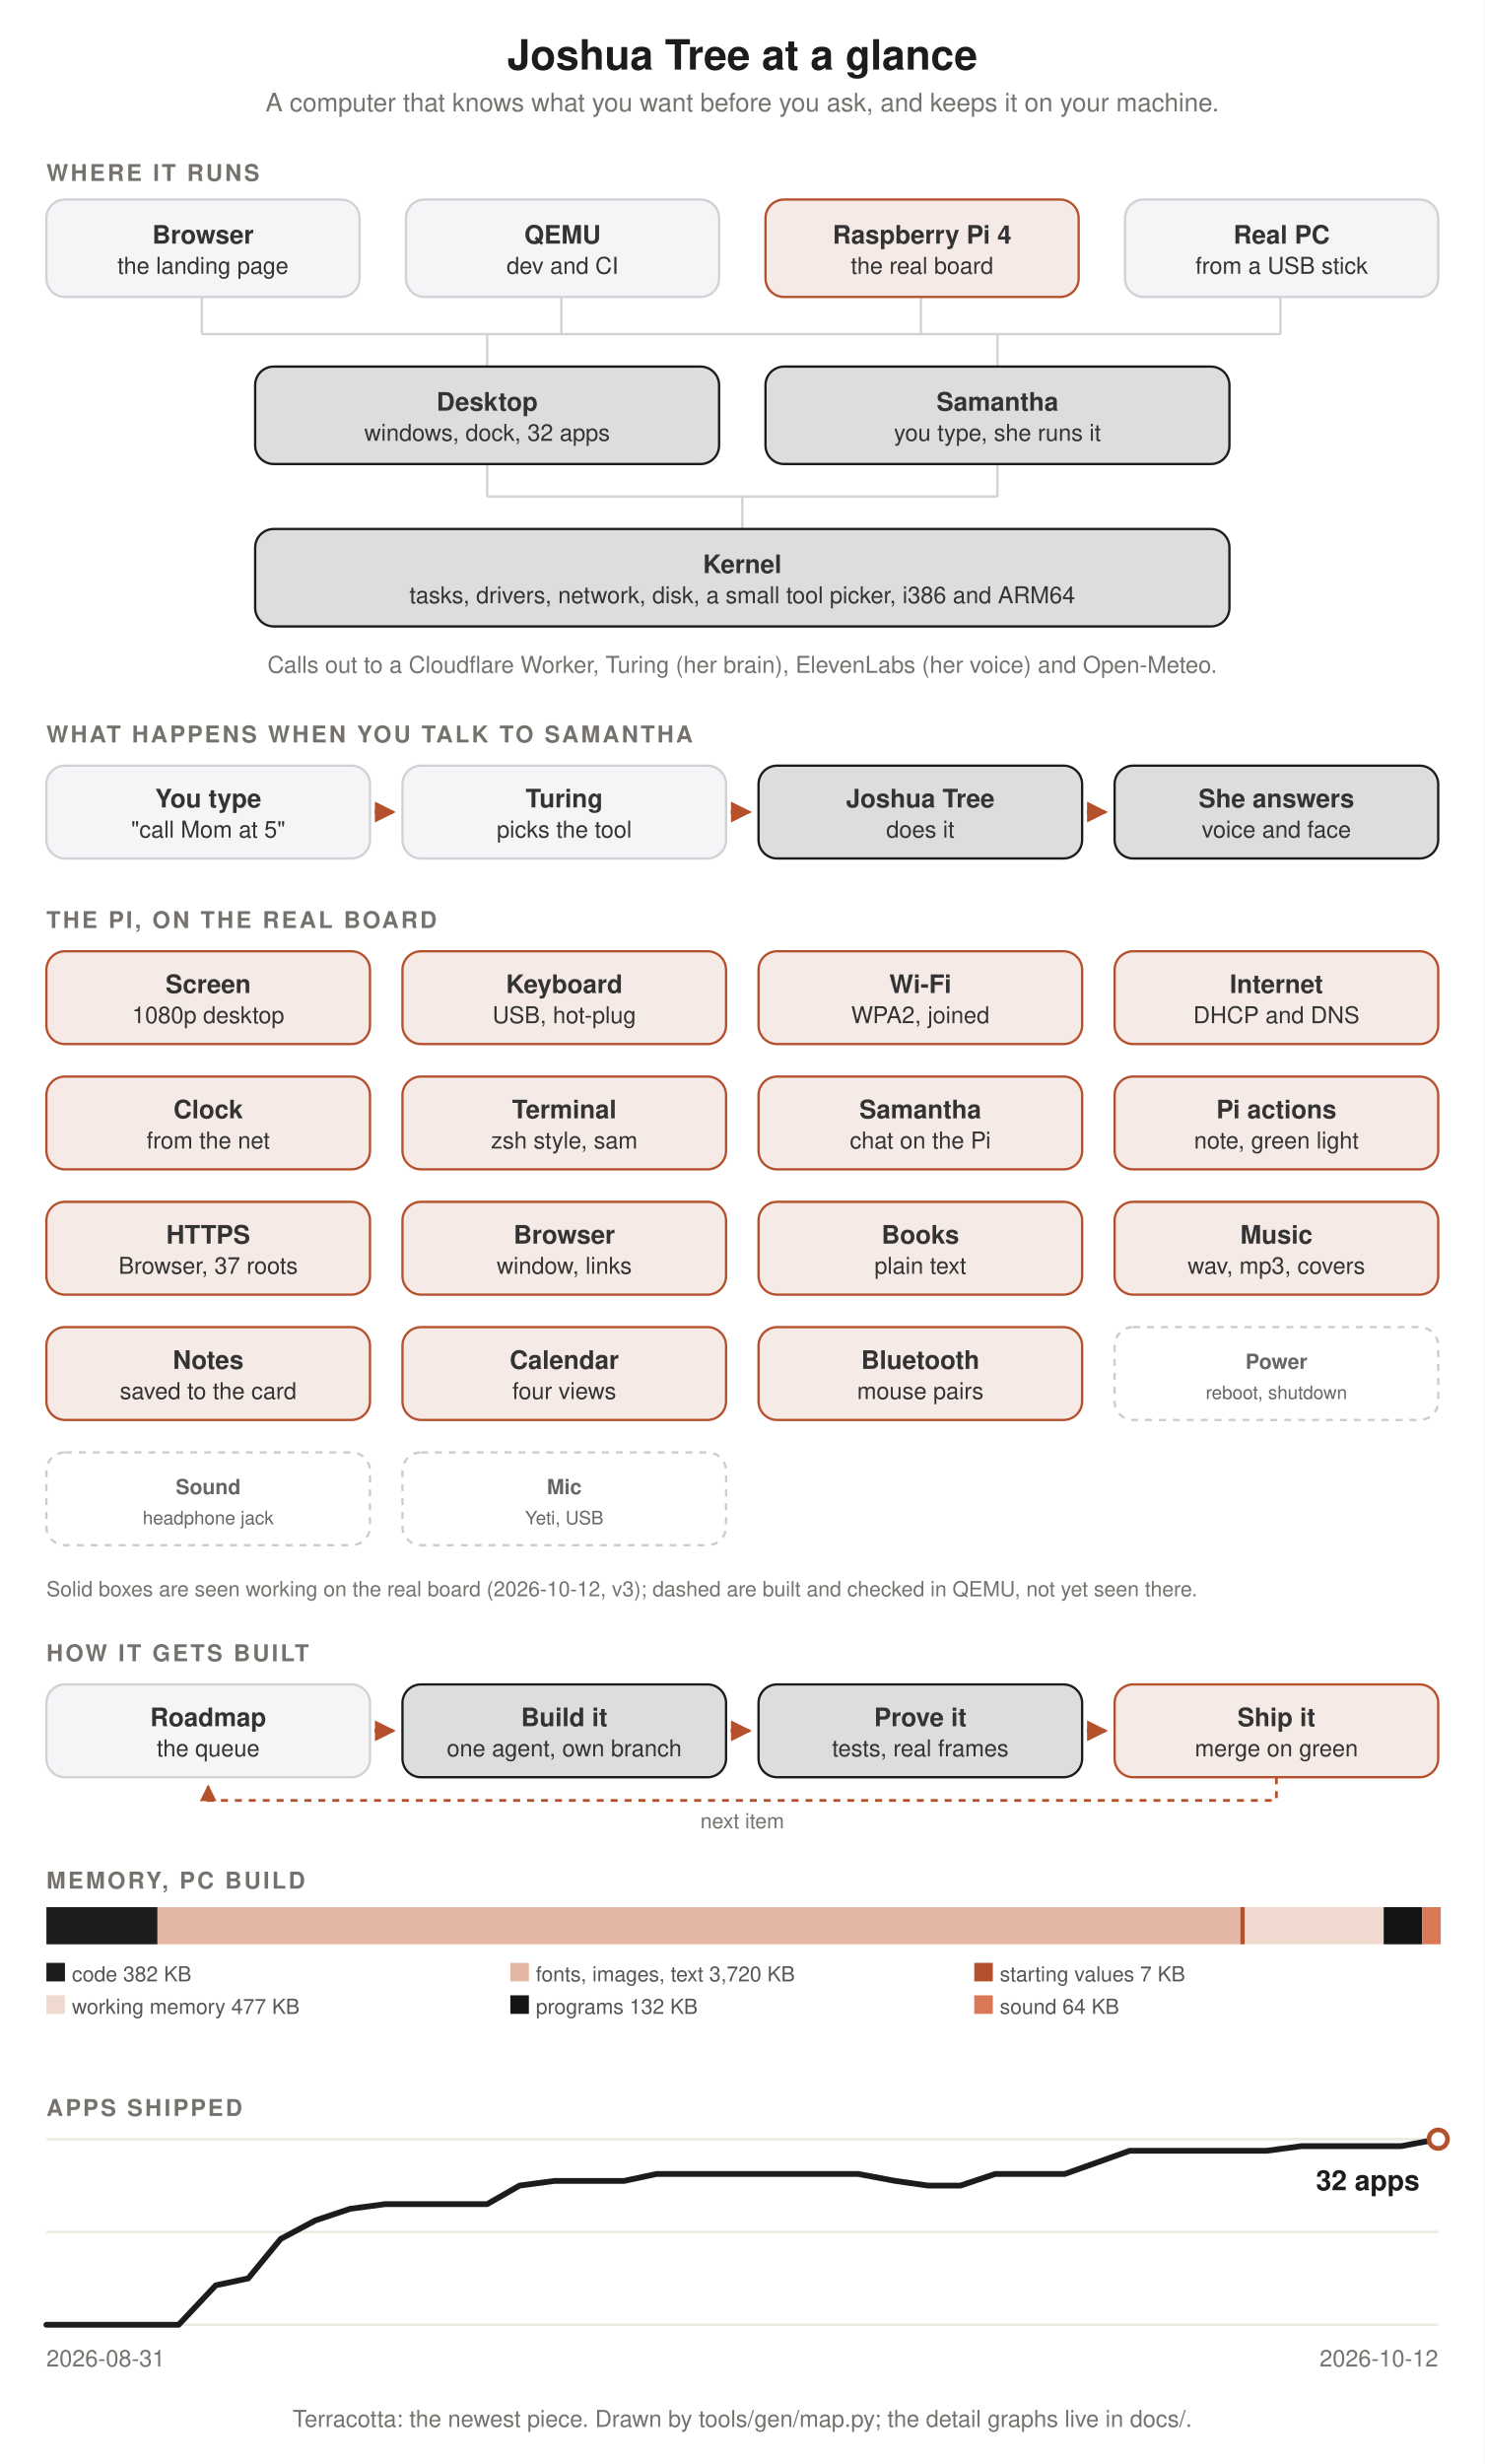
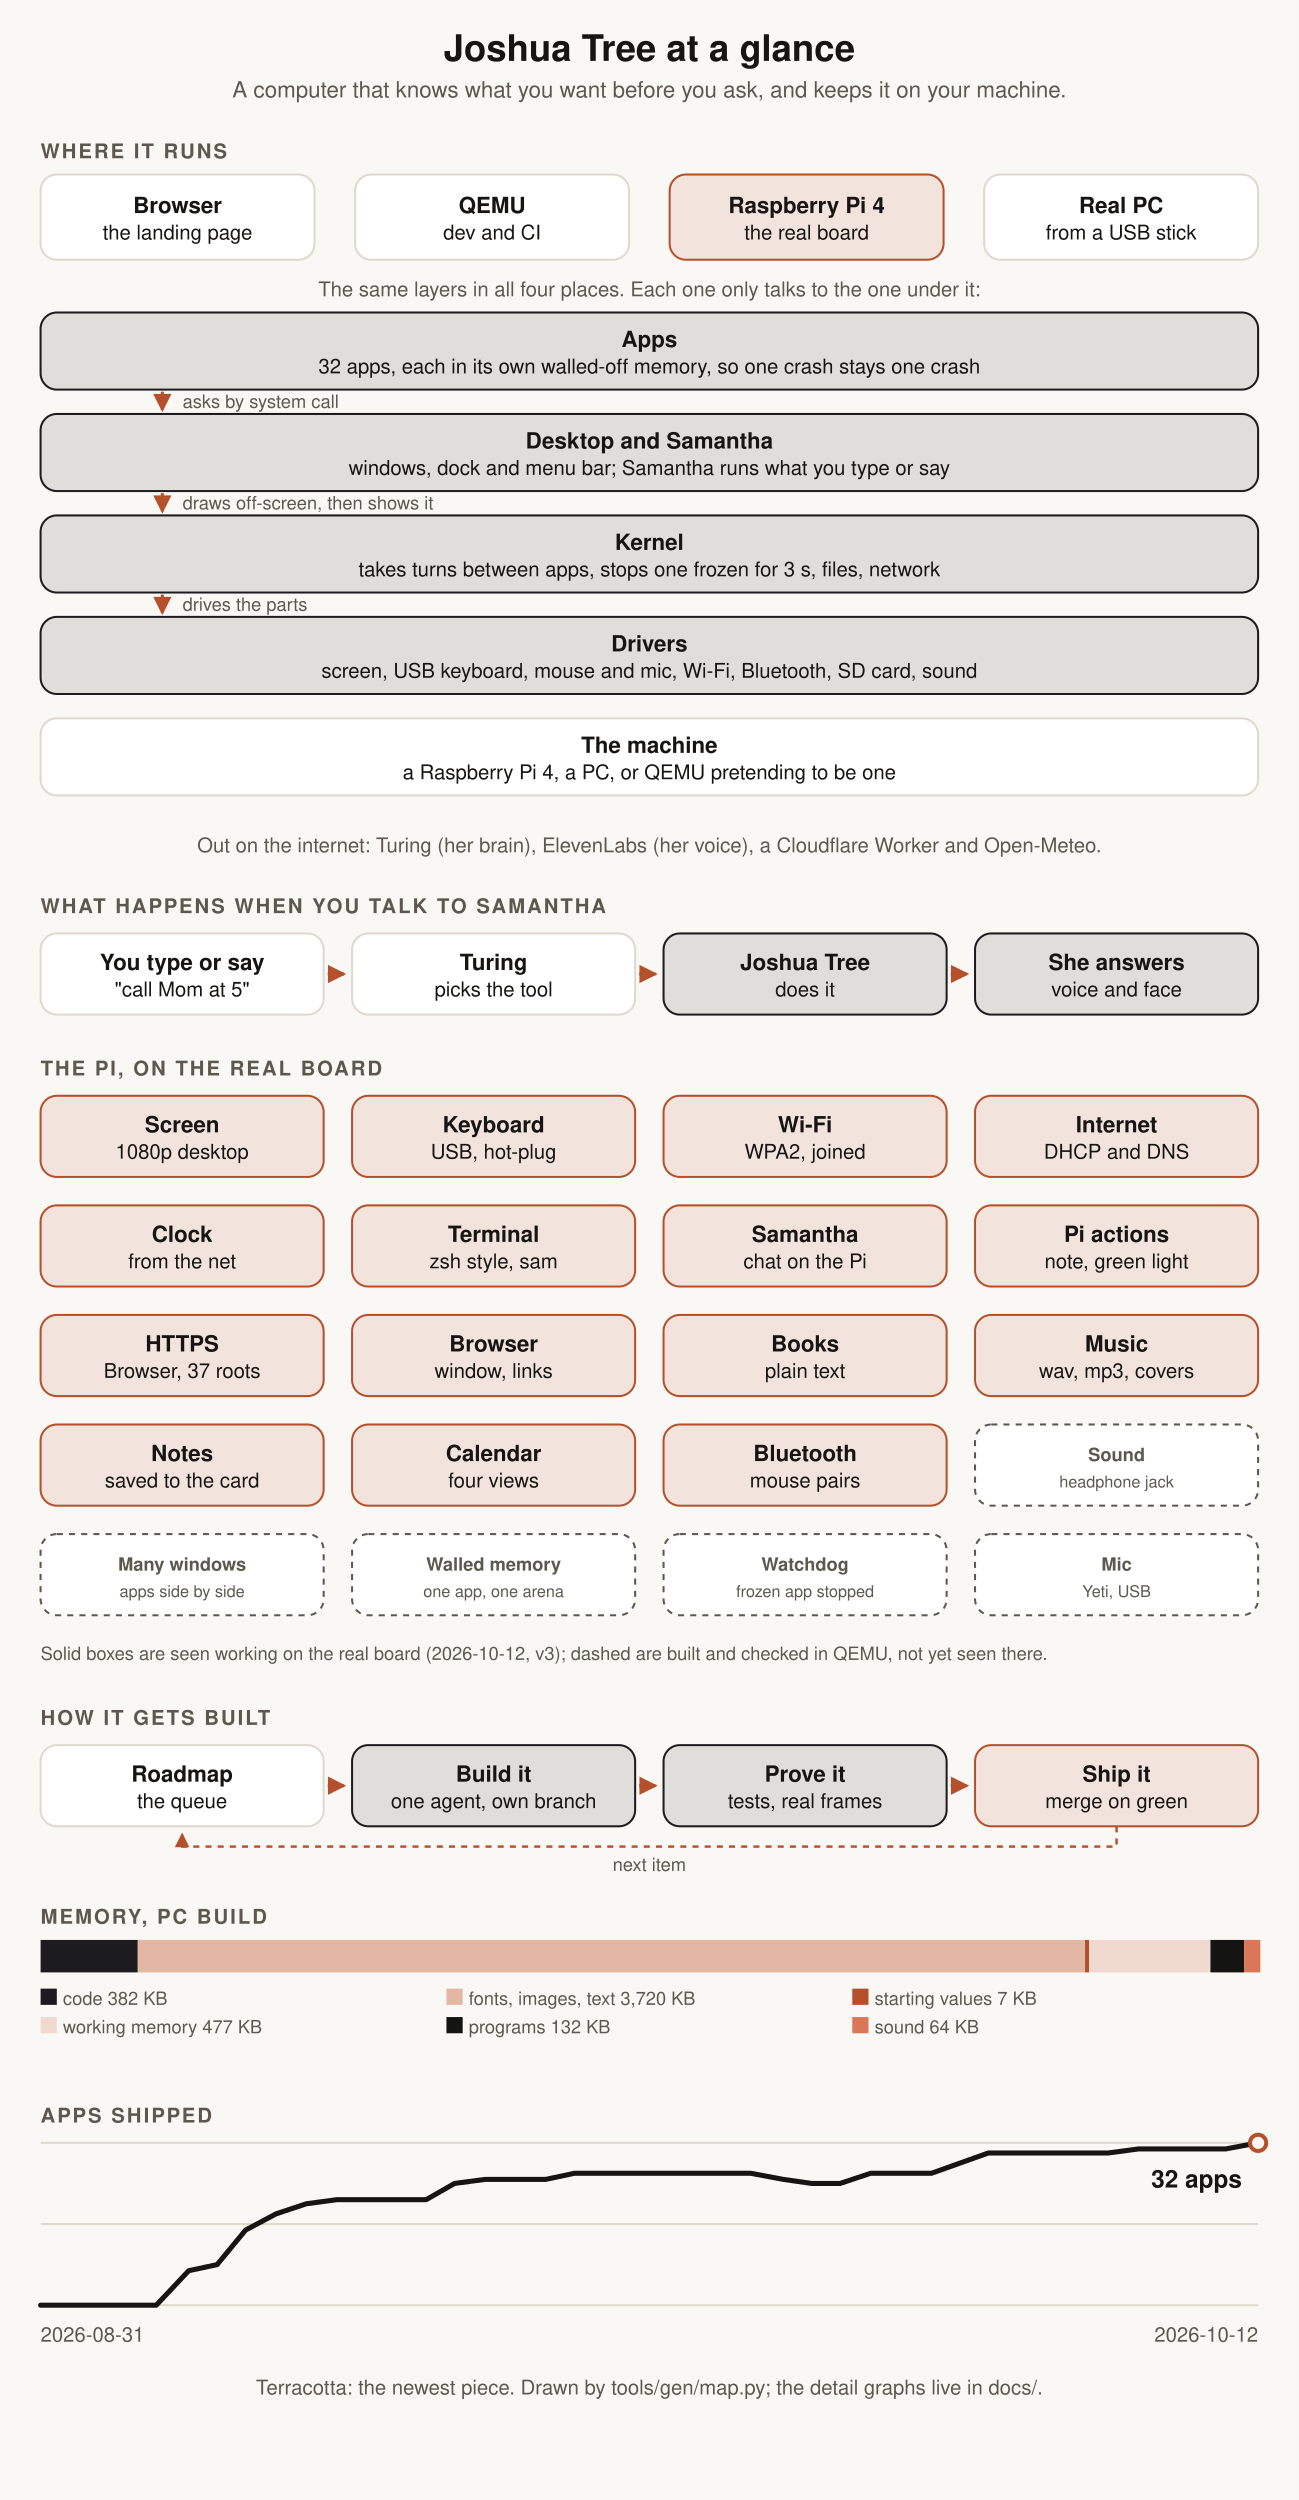
- <svg xmlns="http://www.w3.org/2000/svg" width="640" height="1062" viewBox="0 0 640 1062" style="background:#faf8f4;font-family:Tree Sans,-apple-system,BlinkMacSystemFont,Helvetica,sans-serif">
+ <svg xmlns="http://www.w3.org/2000/svg" width="640" height="1232" viewBox="0 0 640 1232" style="background:#faf8f4;font-family:Tree Sans,-apple-system,BlinkMacSystemFont,Helvetica,sans-serif">
  <defs>
    <marker id="a" viewBox="0 0 8 8" refX="7" refY="4" markerWidth="6" markerHeight="6" orient="auto">
      <path d="M0 0L8 4L0 8z" fill="#b5502c" />
    </marker>
  </defs>
-   <rect width="100%" height="100%" fill="#fff" />
-   <path d="M87 128v16M242 128v16M397 128v16M552 128v16M87 144H552M210 144v14M430 144v14M210 200v14M430 200v14M210 214H430M320 214v14" stroke="#d1d1d6" fill="none" />
-   <text x="320.0" y="30" fill="#1c1c1e" font-size="18" font-weight="700" text-anchor="middle">Joshua Tree at a glance</text>
-   <text x="320.0" y="48" fill="#75726e" font-size="11" text-anchor="middle">A computer that knows what you want before you ask, and keeps it on your machine.</text>
-   <text x="20" y="78" fill="#75726e" font-size="10" font-weight="600" letter-spacing="1">WHERE IT RUNS</text>
-   <rect x="20" y="86" width="135" height="42" rx="8" fill="#f5f5f7" stroke="#d1d1d6" />
-   <text x="87.5" y="105.0" fill="#333" font-size="11" font-weight="600" text-anchor="middle">Browser</text>
-   <text x="87.5" y="118.0" fill="#333" font-size="10" text-anchor="middle">the landing page</text>
-   <rect x="175" y="86" width="135" height="42" rx="8" fill="#f5f5f7" stroke="#d1d1d6" />
-   <text x="242.5" y="105.0" fill="#333" font-size="11" font-weight="600" text-anchor="middle">QEMU</text>
-   <text x="242.5" y="118.0" fill="#333" font-size="10" text-anchor="middle">dev and CI</text>
+   <rect width="100%" height="100%" fill="#faf8f4" />
+   <path d="" stroke="#ded9cd" fill="none" />
+   <text x="320.0" y="30" fill="#161513" font-size="18" font-weight="700" text-anchor="middle">Joshua Tree at a glance</text>
+   <text x="320.0" y="48" fill="#5c584f" font-size="11" text-anchor="middle">A computer that knows what you want before you ask, and keeps it on your machine.</text>
+   <text x="20" y="78" fill="#5c584f" font-size="10" font-weight="600" letter-spacing="1">WHERE IT RUNS</text>
+   <rect x="20" y="86" width="135" height="42" rx="8" fill="#ffffff" stroke="#ded9cd" />
+   <text x="87.5" y="105.0" fill="#161513" font-size="11" font-weight="600" text-anchor="middle">Browser</text>
+   <text x="87.5" y="118.0" fill="#161513" font-size="10" text-anchor="middle">the landing page</text>
+   <rect x="175" y="86" width="135" height="42" rx="8" fill="#ffffff" stroke="#ded9cd" />
+   <text x="242.5" y="105.0" fill="#161513" font-size="11" font-weight="600" text-anchor="middle">QEMU</text>
+   <text x="242.5" y="118.0" fill="#161513" font-size="10" text-anchor="middle">dev and CI</text>
  <rect x="330" y="86" width="135" height="42" rx="8" fill="#b5502c" fill-opacity=".12" stroke="#b5502c" />
-   <text x="397.5" y="105.0" fill="#333" font-size="11" font-weight="600" text-anchor="middle">Raspberry Pi 4</text>
-   <text x="397.5" y="118.0" fill="#333" font-size="10" text-anchor="middle">the real board</text>
-   <rect x="485" y="86" width="135" height="42" rx="8" fill="#f5f5f7" stroke="#d1d1d6" />
-   <text x="552.5" y="105.0" fill="#333" font-size="11" font-weight="600" text-anchor="middle">Real PC</text>
-   <text x="552.5" y="118.0" fill="#333" font-size="10" text-anchor="middle">from a USB stick</text>
-   <rect x="110" y="158" width="200" height="42" rx="8" fill="#1c1c1e" fill-opacity=".15" stroke="#1c1c1e" />
-   <text x="210.0" y="177.0" fill="#333" font-size="11" font-weight="600" text-anchor="middle">Desktop</text>
-   <text x="210.0" y="190.0" fill="#333" font-size="10" text-anchor="middle">windows, dock, 32 apps</text>
-   <rect x="330" y="158" width="200" height="42" rx="8" fill="#1c1c1e" fill-opacity=".15" stroke="#1c1c1e" />
-   <text x="430.0" y="177.0" fill="#333" font-size="11" font-weight="600" text-anchor="middle">Samantha</text>
-   <text x="430.0" y="190.0" fill="#333" font-size="10" text-anchor="middle">you type, she runs it</text>
-   <rect x="110" y="228" width="420" height="42" rx="8" fill="#1c1c1e" fill-opacity=".15" stroke="#1c1c1e" />
-   <text x="320.0" y="247.0" fill="#333" font-size="11" font-weight="600" text-anchor="middle">Kernel</text>
-   <text x="320.0" y="260.0" fill="#333" font-size="10" text-anchor="middle">tasks, drivers, network, disk, a small tool picker, i386 and ARM64</text>
-   <text x="320.0" y="290" fill="#75726e" font-size="10" text-anchor="middle">Calls out to a Cloudflare Worker, Turing (her brain), ElevenLabs (her voice) and Open-Meteo.</text>
-   <text x="20" y="320" fill="#75726e" font-size="10" font-weight="600" letter-spacing="1">WHAT HAPPENS WHEN YOU TALK TO SAMANTHA</text>
-   <rect x="20.0" y="330" width="139.5" height="40" rx="8" fill="#f5f5f7" stroke="#d1d1d6" />
-   <text x="89.75" y="348.0" fill="#333" font-size="11" font-weight="600" text-anchor="middle">You type</text>
-   <text x="89.75" y="361.0" fill="#333" font-size="10" text-anchor="middle">"call Mom at 5"</text>
-   <path d="M161.5 350h8.0" stroke="#b5502c" stroke-width="1.5" marker-end="url(#a)" />
-   <rect x="173.5" y="330" width="139.5" height="40" rx="8" fill="#f5f5f7" stroke="#d1d1d6" />
-   <text x="243.25" y="348.0" fill="#333" font-size="11" font-weight="600" text-anchor="middle">Turing</text>
-   <text x="243.25" y="361.0" fill="#333" font-size="10" text-anchor="middle">picks the tool</text>
-   <path d="M315.0 350h8.0" stroke="#b5502c" stroke-width="1.5" marker-end="url(#a)" />
-   <rect x="327.0" y="330" width="139.5" height="40" rx="8" fill="#1c1c1e" fill-opacity=".15" stroke="#1c1c1e" />
-   <text x="396.75" y="348.0" fill="#333" font-size="11" font-weight="600" text-anchor="middle">Joshua Tree</text>
-   <text x="396.75" y="361.0" fill="#333" font-size="10" text-anchor="middle">does it</text>
-   <path d="M468.5 350h8.0" stroke="#b5502c" stroke-width="1.5" marker-end="url(#a)" />
-   <rect x="480.5" y="330" width="139.5" height="40" rx="8" fill="#1c1c1e" fill-opacity=".15" stroke="#1c1c1e" />
-   <text x="550.25" y="348.0" fill="#333" font-size="11" font-weight="600" text-anchor="middle">She answers</text>
-   <text x="550.25" y="361.0" fill="#333" font-size="10" text-anchor="middle">voice and face</text>
-   <text x="20" y="400" fill="#75726e" font-size="10" font-weight="600" letter-spacing="1">THE PI, ON THE REAL BOARD</text>
-   <rect x="20.0" y="410" width="139.5" height="40" rx="8" fill="#b5502c" fill-opacity=".12" stroke="#b5502c" />
-   <text x="89.75" y="428.0" fill="#333" font-size="11" font-weight="600" text-anchor="middle">Screen</text>
-   <text x="89.75" y="441.0" fill="#333" font-size="10" text-anchor="middle">1080p desktop</text>
-   <rect x="173.5" y="410" width="139.5" height="40" rx="8" fill="#b5502c" fill-opacity=".12" stroke="#b5502c" />
-   <text x="243.25" y="428.0" fill="#333" font-size="11" font-weight="600" text-anchor="middle">Keyboard</text>
-   <text x="243.25" y="441.0" fill="#333" font-size="10" text-anchor="middle">USB, hot-plug</text>
-   <rect x="327.0" y="410" width="139.5" height="40" rx="8" fill="#b5502c" fill-opacity=".12" stroke="#b5502c" />
-   <text x="396.75" y="428.0" fill="#333" font-size="11" font-weight="600" text-anchor="middle">Wi-Fi</text>
-   <text x="396.75" y="441.0" fill="#333" font-size="10" text-anchor="middle">WPA2, joined</text>
-   <rect x="480.5" y="410" width="139.5" height="40" rx="8" fill="#b5502c" fill-opacity=".12" stroke="#b5502c" />
-   <text x="550.25" y="428.0" fill="#333" font-size="11" font-weight="600" text-anchor="middle">Internet</text>
-   <text x="550.25" y="441.0" fill="#333" font-size="10" text-anchor="middle">DHCP and DNS</text>
-   <rect x="20.0" y="464" width="139.5" height="40" rx="8" fill="#b5502c" fill-opacity=".12" stroke="#b5502c" />
-   <text x="89.75" y="482.0" fill="#333" font-size="11" font-weight="600" text-anchor="middle">Clock</text>
-   <text x="89.75" y="495.0" fill="#333" font-size="10" text-anchor="middle">from the net</text>
-   <rect x="173.5" y="464" width="139.5" height="40" rx="8" fill="#b5502c" fill-opacity=".12" stroke="#b5502c" />
-   <text x="243.25" y="482.0" fill="#333" font-size="11" font-weight="600" text-anchor="middle">Terminal</text>
-   <text x="243.25" y="495.0" fill="#333" font-size="10" text-anchor="middle">zsh style, sam</text>
-   <rect x="327.0" y="464" width="139.5" height="40" rx="8" fill="#b5502c" fill-opacity=".12" stroke="#b5502c" />
-   <text x="396.75" y="482.0" fill="#333" font-size="11" font-weight="600" text-anchor="middle">Samantha</text>
-   <text x="396.75" y="495.0" fill="#333" font-size="10" text-anchor="middle">chat on the Pi</text>
-   <rect x="480.5" y="464" width="139.5" height="40" rx="8" fill="#b5502c" fill-opacity=".12" stroke="#b5502c" />
-   <text x="550.25" y="482.0" fill="#333" font-size="11" font-weight="600" text-anchor="middle">Pi actions</text>
-   <text x="550.25" y="495.0" fill="#333" font-size="10" text-anchor="middle">note, green light</text>
-   <rect x="20.0" y="518" width="139.5" height="40" rx="8" fill="#b5502c" fill-opacity=".12" stroke="#b5502c" />
-   <text x="89.75" y="536.0" fill="#333" font-size="11" font-weight="600" text-anchor="middle">HTTPS</text>
-   <text x="89.75" y="549.0" fill="#333" font-size="10" text-anchor="middle">Browser, 37 roots</text>
-   <rect x="173.5" y="518" width="139.5" height="40" rx="8" fill="#b5502c" fill-opacity=".12" stroke="#b5502c" />
-   <text x="243.25" y="536.0" fill="#333" font-size="11" font-weight="600" text-anchor="middle">Browser</text>
-   <text x="243.25" y="549.0" fill="#333" font-size="10" text-anchor="middle">window, links</text>
-   <rect x="327.0" y="518" width="139.5" height="40" rx="8" fill="#b5502c" fill-opacity=".12" stroke="#b5502c" />
-   <text x="396.75" y="536.0" fill="#333" font-size="11" font-weight="600" text-anchor="middle">Books</text>
-   <text x="396.75" y="549.0" fill="#333" font-size="10" text-anchor="middle">plain text</text>
-   <rect x="480.5" y="518" width="139.5" height="40" rx="8" fill="#b5502c" fill-opacity=".12" stroke="#b5502c" />
-   <text x="550.25" y="536.0" fill="#333" font-size="11" font-weight="600" text-anchor="middle">Music</text>
-   <text x="550.25" y="549.0" fill="#333" font-size="10" text-anchor="middle">wav, mp3, covers</text>
-   <rect x="20.0" y="572" width="139.5" height="40" rx="8" fill="#b5502c" fill-opacity=".12" stroke="#b5502c" />
-   <text x="89.75" y="590.0" fill="#333" font-size="11" font-weight="600" text-anchor="middle">Notes</text>
-   <text x="89.75" y="603.0" fill="#333" font-size="10" text-anchor="middle">saved to the card</text>
-   <rect x="173.5" y="572" width="139.5" height="40" rx="8" fill="#b5502c" fill-opacity=".12" stroke="#b5502c" />
-   <text x="243.25" y="590.0" fill="#333" font-size="11" font-weight="600" text-anchor="middle">Calendar</text>
-   <text x="243.25" y="603.0" fill="#333" font-size="10" text-anchor="middle">four views</text>
-   <rect x="327.0" y="572" width="139.5" height="40" rx="8" fill="#b5502c" fill-opacity=".12" stroke="#b5502c" />
-   <text x="396.75" y="590.0" fill="#333" font-size="11" font-weight="600" text-anchor="middle">Bluetooth</text>
-   <text x="396.75" y="603.0" fill="#333" font-size="10" text-anchor="middle">mouse pairs</text>
-   <rect x="480.5" y="572" width="139.5" height="40" rx="8" fill="#fff" stroke="#ccc" stroke-dasharray="3 3" />
-   <text x="550.25" y="590.0" fill="#666" font-size="9" font-weight="600" text-anchor="middle">Power</text>
-   <text x="550.25" y="603.0" fill="#666" font-size="8" text-anchor="middle">reboot, shutdown</text>
-   <rect x="20.0" y="626" width="139.5" height="40" rx="8" fill="#fff" stroke="#ccc" stroke-dasharray="3 3" />
-   <text x="89.75" y="644.0" fill="#666" font-size="9" font-weight="600" text-anchor="middle">Sound</text>
-   <text x="89.75" y="657.0" fill="#666" font-size="8" text-anchor="middle">headphone jack</text>
-   <rect x="173.5" y="626" width="139.5" height="40" rx="8" fill="#fff" stroke="#ccc" stroke-dasharray="3 3" />
-   <text x="243.25" y="644.0" fill="#666" font-size="9" font-weight="600" text-anchor="middle">Mic</text>
-   <text x="243.25" y="657.0" fill="#666" font-size="8" text-anchor="middle">Yeti, USB</text>
-   <text x="20" y="688" fill="#75726e" font-size="9">Solid boxes are seen working on the real board (2026-10-12, v3); dashed are built and checked in QEMU, not yet seen there.</text>
-   <g transform="translate(0,220)">
-     <text x="20" y="496" fill="#75726e" font-size="10" font-weight="600" letter-spacing="1">HOW IT GETS BUILT</text>
-     <rect x="20.0" y="506" width="139.5" height="40" rx="8" fill="#f5f5f7" stroke="#d1d1d6" />
-     <text x="89.75" y="524.0" fill="#333" font-size="11" font-weight="600" text-anchor="middle">Roadmap</text>
-     <text x="89.75" y="537.0" fill="#333" font-size="10" text-anchor="middle">the queue</text>
-     <path d="M161.5 526h8.0" stroke="#b5502c" stroke-width="1.5" marker-end="url(#a)" />
-     <rect x="173.5" y="506" width="139.5" height="40" rx="8" fill="#1c1c1e" fill-opacity=".15" stroke="#1c1c1e" />
-     <text x="243.25" y="524.0" fill="#333" font-size="11" font-weight="600" text-anchor="middle">Build it</text>
-     <text x="243.25" y="537.0" fill="#333" font-size="10" text-anchor="middle">one agent, own branch</text>
-     <path d="M315.0 526h8.0" stroke="#b5502c" stroke-width="1.5" marker-end="url(#a)" />
-     <rect x="327.0" y="506" width="139.5" height="40" rx="8" fill="#1c1c1e" fill-opacity=".15" stroke="#1c1c1e" />
-     <text x="396.75" y="524.0" fill="#333" font-size="11" font-weight="600" text-anchor="middle">Prove it</text>
-     <text x="396.75" y="537.0" fill="#333" font-size="10" text-anchor="middle">tests, real frames</text>
-     <path d="M468.5 526h8.0" stroke="#b5502c" stroke-width="1.5" marker-end="url(#a)" />
-     <rect x="480.5" y="506" width="139.5" height="40" rx="8" fill="#b5502c" fill-opacity=".12" stroke="#b5502c" />
-     <text x="550.25" y="524.0" fill="#333" font-size="11" font-weight="600" text-anchor="middle">Ship it</text>
-     <text x="550.25" y="537.0" fill="#333" font-size="10" text-anchor="middle">merge on green</text>
-     <path d="M550.25 546v10H89.75v-6" fill="none" stroke="#b5502c" stroke-width="1.2" stroke-dasharray="3 3" marker-end="url(#a)" />
-     <text x="320.0" y="568" fill="#75726e" font-size="9" text-anchor="middle">next item</text>
-     <text x="20" y="594" fill="#75726e" font-size="10" font-weight="600" letter-spacing="1">MEMORY, PC BUILD</text>
-     <rect x="20.0" y="602" width="47.9" height="16" fill="#1c1c1e" />
-     <rect x="67.9" y="602" width="466.8" height="16" fill="#e3b7a4" />
-     <rect x="534.7" y="602" width="2.0" height="16" fill="#b5502c" />
-     <rect x="536.7" y="602" width="59.8" height="16" fill="#f0d9ce" />
-     <rect x="596.5" y="602" width="16.6" height="16" fill="#141413" />
-     <rect x="613.1" y="602" width="8.0" height="16" fill="#d97757" />
-     <rect x="20" y="626" width="8" height="8" fill="#1c1c1e" />
-     <text x="31" y="634" fill="#555" font-size="9">code 382 KB</text>
-     <rect x="220" y="626" width="8" height="8" fill="#e3b7a4" />
-     <text x="231" y="634" fill="#555" font-size="9">fonts, images, text 3,720 KB</text>
-     <rect x="420" y="626" width="8" height="8" fill="#b5502c" />
-     <text x="431" y="634" fill="#555" font-size="9">starting values 7 KB</text>
-     <rect x="20" y="640" width="8" height="8" fill="#f0d9ce" />
-     <text x="31" y="648" fill="#555" font-size="9">working memory 477 KB</text>
-     <rect x="220" y="640" width="8" height="8" fill="#141413" />
-     <text x="231" y="648" fill="#555" font-size="9">programs 132 KB</text>
-     <rect x="420" y="640" width="8" height="8" fill="#d97757" />
-     <text x="431" y="648" fill="#555" font-size="9">sound 64 KB</text>
-     <g transform="translate(0,28)">
-       <text x="20" y="664" fill="#75726e" font-size="10" font-weight="600" letter-spacing="1">APPS SHIPPED</text>
-       <path d="M20 674H620M20 714H620M20 754H620" stroke="#ece8df" />
-       <polyline points="20,754 34,754 49,754 63,754 77,754 93,737 107,734 121,717 136,709 151,704 166,702 180,702 194,702 210,702 224,694 239,692 253,692 269,692 283,689 297,689 311,689 327,689 341,689 356,689 370,689 386,692 400,694 414,694 429,689 444,689 459,689 473,684 487,679 503,679 517,679 531,679 546,679 561,677 576,677 590,677 604,677 620,674" fill="none" stroke="#1c1c1e" stroke-width="2.5" stroke-linejoin="round" stroke-linecap="round" />
-       <circle cx="620" cy="674" r="4" fill="#fff" stroke="#b5502c" stroke-width="2" />
-       <text x="612" y="696" fill="#1c1c1e" font-size="12" font-weight="600" text-anchor="end">32 apps</text>
-       <text x="20" y="772" fill="#75726e" font-size="10">2026-08-31</text>
-       <text x="620" y="772" fill="#75726e" font-size="10" text-anchor="end">2026-10-12</text>
-       <text x="320.0" y="798" fill="#75726e" font-size="10" text-anchor="middle">Terracotta: the newest piece. Drawn by tools/gen/map.py; the detail graphs live in docs/.</text>
+   <text x="397.5" y="105.0" fill="#161513" font-size="11" font-weight="600" text-anchor="middle">Raspberry Pi 4</text>
+   <text x="397.5" y="118.0" fill="#161513" font-size="10" text-anchor="middle">the real board</text>
+   <rect x="485" y="86" width="135" height="42" rx="8" fill="#ffffff" stroke="#ded9cd" />
+   <text x="552.5" y="105.0" fill="#161513" font-size="11" font-weight="600" text-anchor="middle">Real PC</text>
+   <text x="552.5" y="118.0" fill="#161513" font-size="10" text-anchor="middle">from a USB stick</text>
+   <text x="320.0" y="146" fill="#5c584f" font-size="10" text-anchor="middle">The same layers in all four places. Each one only talks to the one under it:</text>
+   <rect x="20" y="154" width="600" height="38" rx="8" fill="#1c1c1e" fill-opacity=".12" stroke="#1c1c1e" />
+   <text x="320.0" y="171.0" fill="#161513" font-size="11" font-weight="600" text-anchor="middle">Apps</text>
+   <text x="320.0" y="184.0" fill="#161513" font-size="10" text-anchor="middle">32 apps, each in its own walled-off memory, so one crash stays one crash</text>
+   <path d="M80 193v9" stroke="#b5502c" stroke-width="1.5" marker-end="url(#a)" />
+   <text x="90" y="201" fill="#5c584f" font-size="9">asks by system call</text>
+   <rect x="20" y="204" width="600" height="38" rx="8" fill="#1c1c1e" fill-opacity=".12" stroke="#1c1c1e" />
+   <text x="320.0" y="221.0" fill="#161513" font-size="11" font-weight="600" text-anchor="middle">Desktop and Samantha</text>
+   <text x="320.0" y="234.0" fill="#161513" font-size="10" text-anchor="middle">windows, dock and menu bar; Samantha runs what you type or say</text>
+   <path d="M80 243v9" stroke="#b5502c" stroke-width="1.5" marker-end="url(#a)" />
+   <text x="90" y="251" fill="#5c584f" font-size="9">draws off-screen, then shows it</text>
+   <rect x="20" y="254" width="600" height="38" rx="8" fill="#1c1c1e" fill-opacity=".12" stroke="#1c1c1e" />
+   <text x="320.0" y="271.0" fill="#161513" font-size="11" font-weight="600" text-anchor="middle">Kernel</text>
+   <text x="320.0" y="284.0" fill="#161513" font-size="10" text-anchor="middle">takes turns between apps, stops one frozen for 3 s, files, network</text>
+   <path d="M80 293v9" stroke="#b5502c" stroke-width="1.5" marker-end="url(#a)" />
+   <text x="90" y="301" fill="#5c584f" font-size="9">drives the parts</text>
+   <rect x="20" y="304" width="600" height="38" rx="8" fill="#1c1c1e" fill-opacity=".12" stroke="#1c1c1e" />
+   <text x="320.0" y="321.0" fill="#161513" font-size="11" font-weight="600" text-anchor="middle">Drivers</text>
+   <text x="320.0" y="334.0" fill="#161513" font-size="10" text-anchor="middle">screen, USB keyboard, mouse and mic, Wi-Fi, Bluetooth, SD card, sound</text>
+   <rect x="20" y="354" width="600" height="38" rx="8" fill="#ffffff" stroke="#ded9cd" />
+   <text x="320.0" y="371.0" fill="#161513" font-size="11" font-weight="600" text-anchor="middle">The machine</text>
+   <text x="320.0" y="384.0" fill="#161513" font-size="10" text-anchor="middle">a Raspberry Pi 4, a PC, or QEMU pretending to be one</text>
+   <text x="320.0" y="420" fill="#5c584f" font-size="10" text-anchor="middle">Out on the internet: Turing (her brain), ElevenLabs (her voice), a Cloudflare Worker and Open-Meteo.</text>
+   <g transform="translate(0,130)">
+     <text x="20" y="320" fill="#5c584f" font-size="10" font-weight="600" letter-spacing="1">WHAT HAPPENS WHEN YOU TALK TO SAMANTHA</text>
+     <rect x="20.0" y="330" width="139.5" height="40" rx="8" fill="#ffffff" stroke="#ded9cd" />
+     <text x="89.75" y="348.0" fill="#161513" font-size="11" font-weight="600" text-anchor="middle">You type or say</text>
+     <text x="89.75" y="361.0" fill="#161513" font-size="10" text-anchor="middle">"call Mom at 5"</text>
+     <path d="M161.5 350h8.0" stroke="#b5502c" stroke-width="1.5" marker-end="url(#a)" />
+     <rect x="173.5" y="330" width="139.5" height="40" rx="8" fill="#ffffff" stroke="#ded9cd" />
+     <text x="243.25" y="348.0" fill="#161513" font-size="11" font-weight="600" text-anchor="middle">Turing</text>
+     <text x="243.25" y="361.0" fill="#161513" font-size="10" text-anchor="middle">picks the tool</text>
+     <path d="M315.0 350h8.0" stroke="#b5502c" stroke-width="1.5" marker-end="url(#a)" />
+     <rect x="327.0" y="330" width="139.5" height="40" rx="8" fill="#1c1c1e" fill-opacity=".12" stroke="#1c1c1e" />
+     <text x="396.75" y="348.0" fill="#161513" font-size="11" font-weight="600" text-anchor="middle">Joshua Tree</text>
+     <text x="396.75" y="361.0" fill="#161513" font-size="10" text-anchor="middle">does it</text>
+     <path d="M468.5 350h8.0" stroke="#b5502c" stroke-width="1.5" marker-end="url(#a)" />
+     <rect x="480.5" y="330" width="139.5" height="40" rx="8" fill="#1c1c1e" fill-opacity=".12" stroke="#1c1c1e" />
+     <text x="550.25" y="348.0" fill="#161513" font-size="11" font-weight="600" text-anchor="middle">She answers</text>
+     <text x="550.25" y="361.0" fill="#161513" font-size="10" text-anchor="middle">voice and face</text>
+     <text x="20" y="400" fill="#5c584f" font-size="10" font-weight="600" letter-spacing="1">THE PI, ON THE REAL BOARD</text>
+     <rect x="20.0" y="410" width="139.5" height="40" rx="8" fill="#b5502c" fill-opacity=".12" stroke="#b5502c" />
+     <text x="89.75" y="428.0" fill="#161513" font-size="11" font-weight="600" text-anchor="middle">Screen</text>
+     <text x="89.75" y="441.0" fill="#161513" font-size="10" text-anchor="middle">1080p desktop</text>
+     <rect x="173.5" y="410" width="139.5" height="40" rx="8" fill="#b5502c" fill-opacity=".12" stroke="#b5502c" />
+     <text x="243.25" y="428.0" fill="#161513" font-size="11" font-weight="600" text-anchor="middle">Keyboard</text>
+     <text x="243.25" y="441.0" fill="#161513" font-size="10" text-anchor="middle">USB, hot-plug</text>
+     <rect x="327.0" y="410" width="139.5" height="40" rx="8" fill="#b5502c" fill-opacity=".12" stroke="#b5502c" />
+     <text x="396.75" y="428.0" fill="#161513" font-size="11" font-weight="600" text-anchor="middle">Wi-Fi</text>
+     <text x="396.75" y="441.0" fill="#161513" font-size="10" text-anchor="middle">WPA2, joined</text>
+     <rect x="480.5" y="410" width="139.5" height="40" rx="8" fill="#b5502c" fill-opacity=".12" stroke="#b5502c" />
+     <text x="550.25" y="428.0" fill="#161513" font-size="11" font-weight="600" text-anchor="middle">Internet</text>
+     <text x="550.25" y="441.0" fill="#161513" font-size="10" text-anchor="middle">DHCP and DNS</text>
+     <rect x="20.0" y="464" width="139.5" height="40" rx="8" fill="#b5502c" fill-opacity=".12" stroke="#b5502c" />
+     <text x="89.75" y="482.0" fill="#161513" font-size="11" font-weight="600" text-anchor="middle">Clock</text>
+     <text x="89.75" y="495.0" fill="#161513" font-size="10" text-anchor="middle">from the net</text>
+     <rect x="173.5" y="464" width="139.5" height="40" rx="8" fill="#b5502c" fill-opacity=".12" stroke="#b5502c" />
+     <text x="243.25" y="482.0" fill="#161513" font-size="11" font-weight="600" text-anchor="middle">Terminal</text>
+     <text x="243.25" y="495.0" fill="#161513" font-size="10" text-anchor="middle">zsh style, sam</text>
+     <rect x="327.0" y="464" width="139.5" height="40" rx="8" fill="#b5502c" fill-opacity=".12" stroke="#b5502c" />
+     <text x="396.75" y="482.0" fill="#161513" font-size="11" font-weight="600" text-anchor="middle">Samantha</text>
+     <text x="396.75" y="495.0" fill="#161513" font-size="10" text-anchor="middle">chat on the Pi</text>
+     <rect x="480.5" y="464" width="139.5" height="40" rx="8" fill="#b5502c" fill-opacity=".12" stroke="#b5502c" />
+     <text x="550.25" y="482.0" fill="#161513" font-size="11" font-weight="600" text-anchor="middle">Pi actions</text>
+     <text x="550.25" y="495.0" fill="#161513" font-size="10" text-anchor="middle">note, green light</text>
+     <rect x="20.0" y="518" width="139.5" height="40" rx="8" fill="#b5502c" fill-opacity=".12" stroke="#b5502c" />
+     <text x="89.75" y="536.0" fill="#161513" font-size="11" font-weight="600" text-anchor="middle">HTTPS</text>
+     <text x="89.75" y="549.0" fill="#161513" font-size="10" text-anchor="middle">Browser, 37 roots</text>
+     <rect x="173.5" y="518" width="139.5" height="40" rx="8" fill="#b5502c" fill-opacity=".12" stroke="#b5502c" />
+     <text x="243.25" y="536.0" fill="#161513" font-size="11" font-weight="600" text-anchor="middle">Browser</text>
+     <text x="243.25" y="549.0" fill="#161513" font-size="10" text-anchor="middle">window, links</text>
+     <rect x="327.0" y="518" width="139.5" height="40" rx="8" fill="#b5502c" fill-opacity=".12" stroke="#b5502c" />
+     <text x="396.75" y="536.0" fill="#161513" font-size="11" font-weight="600" text-anchor="middle">Books</text>
+     <text x="396.75" y="549.0" fill="#161513" font-size="10" text-anchor="middle">plain text</text>
+     <rect x="480.5" y="518" width="139.5" height="40" rx="8" fill="#b5502c" fill-opacity=".12" stroke="#b5502c" />
+     <text x="550.25" y="536.0" fill="#161513" font-size="11" font-weight="600" text-anchor="middle">Music</text>
+     <text x="550.25" y="549.0" fill="#161513" font-size="10" text-anchor="middle">wav, mp3, covers</text>
+     <rect x="20.0" y="572" width="139.5" height="40" rx="8" fill="#b5502c" fill-opacity=".12" stroke="#b5502c" />
+     <text x="89.75" y="590.0" fill="#161513" font-size="11" font-weight="600" text-anchor="middle">Notes</text>
+     <text x="89.75" y="603.0" fill="#161513" font-size="10" text-anchor="middle">saved to the card</text>
+     <rect x="173.5" y="572" width="139.5" height="40" rx="8" fill="#b5502c" fill-opacity=".12" stroke="#b5502c" />
+     <text x="243.25" y="590.0" fill="#161513" font-size="11" font-weight="600" text-anchor="middle">Calendar</text>
+     <text x="243.25" y="603.0" fill="#161513" font-size="10" text-anchor="middle">four views</text>
+     <rect x="327.0" y="572" width="139.5" height="40" rx="8" fill="#b5502c" fill-opacity=".12" stroke="#b5502c" />
+     <text x="396.75" y="590.0" fill="#161513" font-size="11" font-weight="600" text-anchor="middle">Bluetooth</text>
+     <text x="396.75" y="603.0" fill="#161513" font-size="10" text-anchor="middle">mouse pairs</text>
+     <rect x="480.5" y="572" width="139.5" height="40" rx="8" fill="#ffffff" stroke="#5c584f" stroke-dasharray="3 3" />
+     <text x="550.25" y="590.0" fill="#5c584f" font-size="9" font-weight="600" text-anchor="middle">Sound</text>
+     <text x="550.25" y="603.0" fill="#5c584f" font-size="8" text-anchor="middle">headphone jack</text>
+     <rect x="20.0" y="626" width="139.5" height="40" rx="8" fill="#ffffff" stroke="#5c584f" stroke-dasharray="3 3" />
+     <text x="89.75" y="644.0" fill="#5c584f" font-size="9" font-weight="600" text-anchor="middle">Many windows</text>
+     <text x="89.75" y="657.0" fill="#5c584f" font-size="8" text-anchor="middle">apps side by side</text>
+     <rect x="173.5" y="626" width="139.5" height="40" rx="8" fill="#ffffff" stroke="#5c584f" stroke-dasharray="3 3" />
+     <text x="243.25" y="644.0" fill="#5c584f" font-size="9" font-weight="600" text-anchor="middle">Walled memory</text>
+     <text x="243.25" y="657.0" fill="#5c584f" font-size="8" text-anchor="middle">one app, one arena</text>
+     <rect x="327.0" y="626" width="139.5" height="40" rx="8" fill="#ffffff" stroke="#5c584f" stroke-dasharray="3 3" />
+     <text x="396.75" y="644.0" fill="#5c584f" font-size="9" font-weight="600" text-anchor="middle">Watchdog</text>
+     <text x="396.75" y="657.0" fill="#5c584f" font-size="8" text-anchor="middle">frozen app stopped</text>
+     <rect x="480.5" y="626" width="139.5" height="40" rx="8" fill="#ffffff" stroke="#5c584f" stroke-dasharray="3 3" />
+     <text x="550.25" y="644.0" fill="#5c584f" font-size="9" font-weight="600" text-anchor="middle">Mic</text>
+     <text x="550.25" y="657.0" fill="#5c584f" font-size="8" text-anchor="middle">Yeti, USB</text>
+     <text x="20" y="688" fill="#5c584f" font-size="9">Solid boxes are seen working on the real board (2026-10-12, v3); dashed are built and checked in QEMU, not yet seen there.</text>
+     <g transform="translate(0,224)">
+       <text x="20" y="496" fill="#5c584f" font-size="10" font-weight="600" letter-spacing="1">HOW IT GETS BUILT</text>
+       <rect x="20.0" y="506" width="139.5" height="40" rx="8" fill="#ffffff" stroke="#ded9cd" />
+       <text x="89.75" y="524.0" fill="#161513" font-size="11" font-weight="600" text-anchor="middle">Roadmap</text>
+       <text x="89.75" y="537.0" fill="#161513" font-size="10" text-anchor="middle">the queue</text>
+       <path d="M161.5 526h8.0" stroke="#b5502c" stroke-width="1.5" marker-end="url(#a)" />
+       <rect x="173.5" y="506" width="139.5" height="40" rx="8" fill="#1c1c1e" fill-opacity=".12" stroke="#1c1c1e" />
+       <text x="243.25" y="524.0" fill="#161513" font-size="11" font-weight="600" text-anchor="middle">Build it</text>
+       <text x="243.25" y="537.0" fill="#161513" font-size="10" text-anchor="middle">one agent, own branch</text>
+       <path d="M315.0 526h8.0" stroke="#b5502c" stroke-width="1.5" marker-end="url(#a)" />
+       <rect x="327.0" y="506" width="139.5" height="40" rx="8" fill="#1c1c1e" fill-opacity=".12" stroke="#1c1c1e" />
+       <text x="396.75" y="524.0" fill="#161513" font-size="11" font-weight="600" text-anchor="middle">Prove it</text>
+       <text x="396.75" y="537.0" fill="#161513" font-size="10" text-anchor="middle">tests, real frames</text>
+       <path d="M468.5 526h8.0" stroke="#b5502c" stroke-width="1.5" marker-end="url(#a)" />
+       <rect x="480.5" y="506" width="139.5" height="40" rx="8" fill="#b5502c" fill-opacity=".12" stroke="#b5502c" />
+       <text x="550.25" y="524.0" fill="#161513" font-size="11" font-weight="600" text-anchor="middle">Ship it</text>
+       <text x="550.25" y="537.0" fill="#161513" font-size="10" text-anchor="middle">merge on green</text>
+       <path d="M550.25 546v10H89.75v-6" fill="none" stroke="#b5502c" stroke-width="1.2" stroke-dasharray="3 3" marker-end="url(#a)" />
+       <text x="320.0" y="568" fill="#5c584f" font-size="9" text-anchor="middle">next item</text>
+       <text x="20" y="594" fill="#5c584f" font-size="10" font-weight="600" letter-spacing="1">MEMORY, PC BUILD</text>
+       <rect x="20.0" y="602" width="47.9" height="16" fill="#1c1c1e" />
+       <rect x="67.9" y="602" width="466.8" height="16" fill="#e3b7a4" />
+       <rect x="534.7" y="602" width="2.0" height="16" fill="#b5502c" />
+       <rect x="536.7" y="602" width="59.8" height="16" fill="#f0d9ce" />
+       <rect x="596.5" y="602" width="16.6" height="16" fill="#141413" />
+       <rect x="613.1" y="602" width="8.0" height="16" fill="#d97757" />
+       <rect x="20" y="626" width="8" height="8" fill="#1c1c1e" />
+       <text x="31" y="634" fill="#5c584f" font-size="9">code 382 KB</text>
+       <rect x="220" y="626" width="8" height="8" fill="#e3b7a4" />
+       <text x="231" y="634" fill="#5c584f" font-size="9">fonts, images, text 3,720 KB</text>
+       <rect x="420" y="626" width="8" height="8" fill="#b5502c" />
+       <text x="431" y="634" fill="#5c584f" font-size="9">starting values 7 KB</text>
+       <rect x="20" y="640" width="8" height="8" fill="#f0d9ce" />
+       <text x="31" y="648" fill="#5c584f" font-size="9">working memory 477 KB</text>
+       <rect x="220" y="640" width="8" height="8" fill="#141413" />
+       <text x="231" y="648" fill="#5c584f" font-size="9">programs 132 KB</text>
+       <rect x="420" y="640" width="8" height="8" fill="#d97757" />
+       <text x="431" y="648" fill="#5c584f" font-size="9">sound 64 KB</text>
+       <g transform="translate(0,28)">
+         <text x="20" y="664" fill="#5c584f" font-size="10" font-weight="600" letter-spacing="1">APPS SHIPPED</text>
+         <path d="M20 674H620M20 714H620M20 754H620" stroke="#ded9cd" />
+         <polyline points="20,754 34,754 49,754 63,754 77,754 93,737 107,734 121,717 136,709 151,704 166,702 180,702 194,702 210,702 224,694 239,692 253,692 269,692 283,689 297,689 311,689 327,689 341,689 356,689 370,689 386,692 400,694 414,694 429,689 444,689 459,689 473,684 487,679 503,679 517,679 531,679 546,679 561,677 576,677 590,677 604,677 620,674" fill="none" stroke="#161513" stroke-width="2.5" stroke-linejoin="round" stroke-linecap="round" />
+         <circle cx="620" cy="674" r="4" fill="#faf8f4" stroke="#b5502c" stroke-width="2" />
+         <text x="612" y="696" fill="#161513" font-size="12" font-weight="600" text-anchor="end">32 apps</text>
+         <text x="20" y="772" fill="#5c584f" font-size="10">2026-08-31</text>
+         <text x="620" y="772" fill="#5c584f" font-size="10" text-anchor="end">2026-10-12</text>
+         <text x="320.0" y="798" fill="#5c584f" font-size="10" text-anchor="middle">Terracotta: the newest piece. Drawn by tools/gen/map.py; the detail graphs live in docs/.</text>
+       </g>
    </g>
  </g>
</svg>
